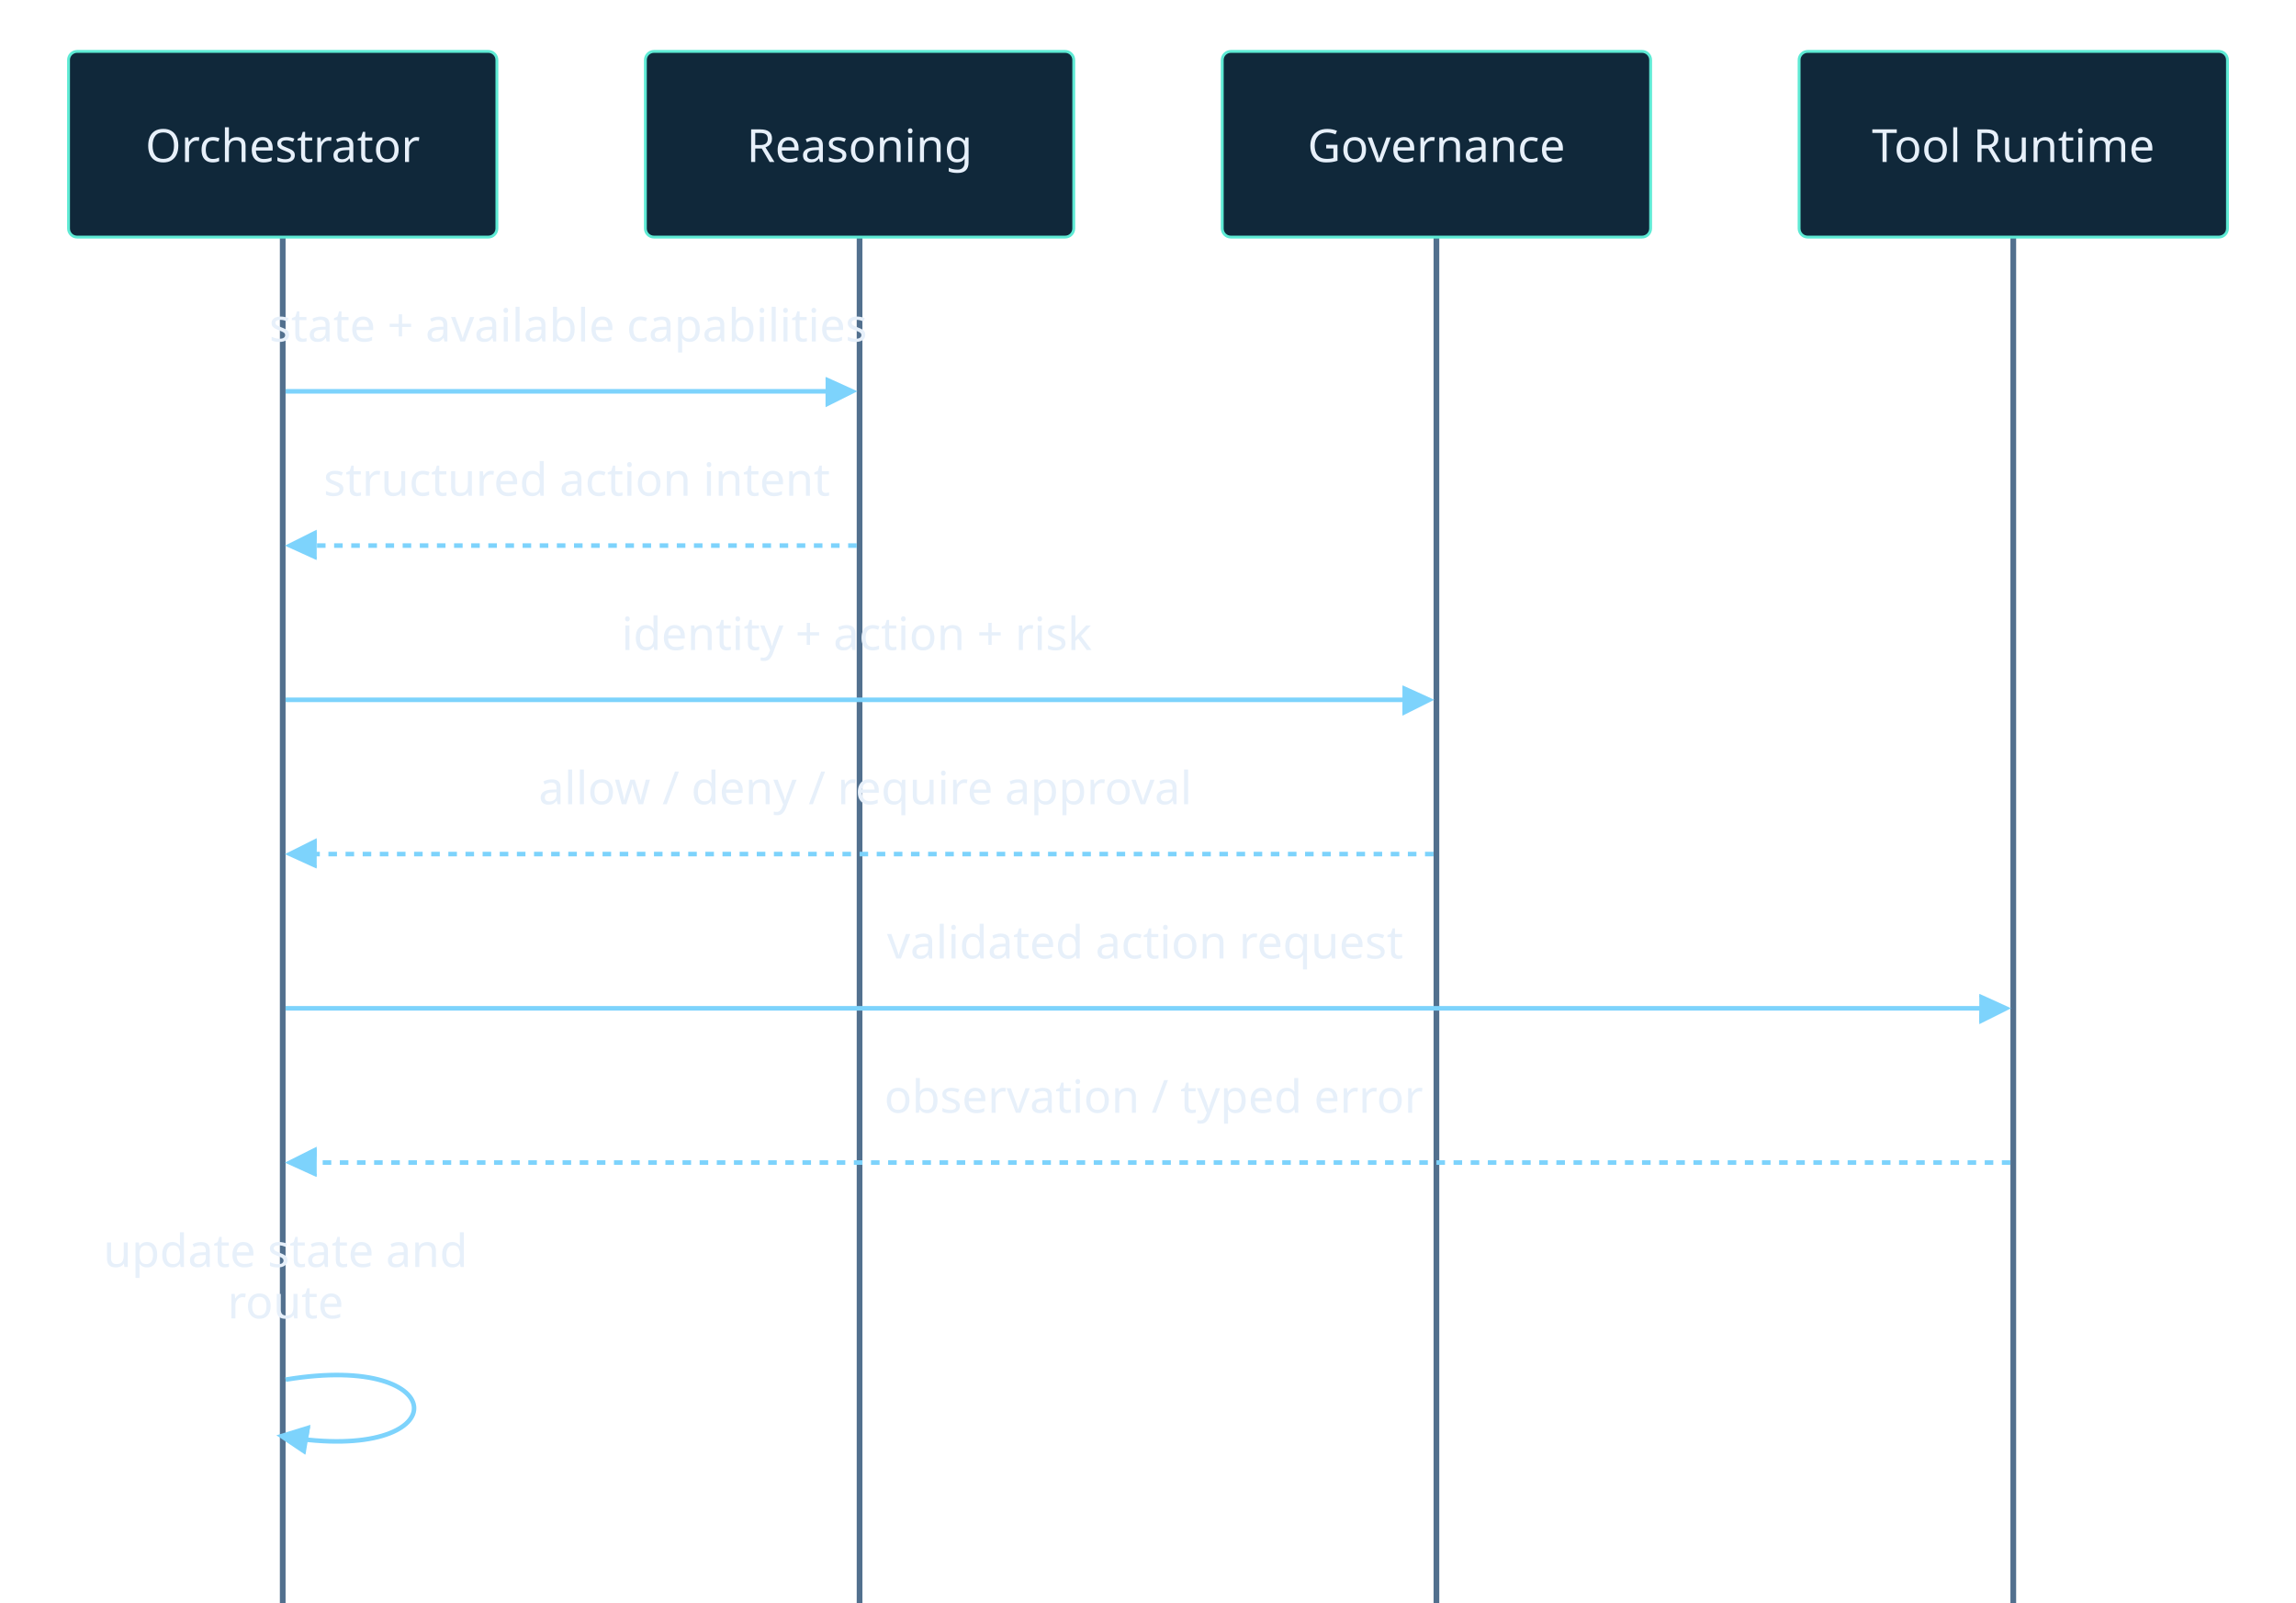
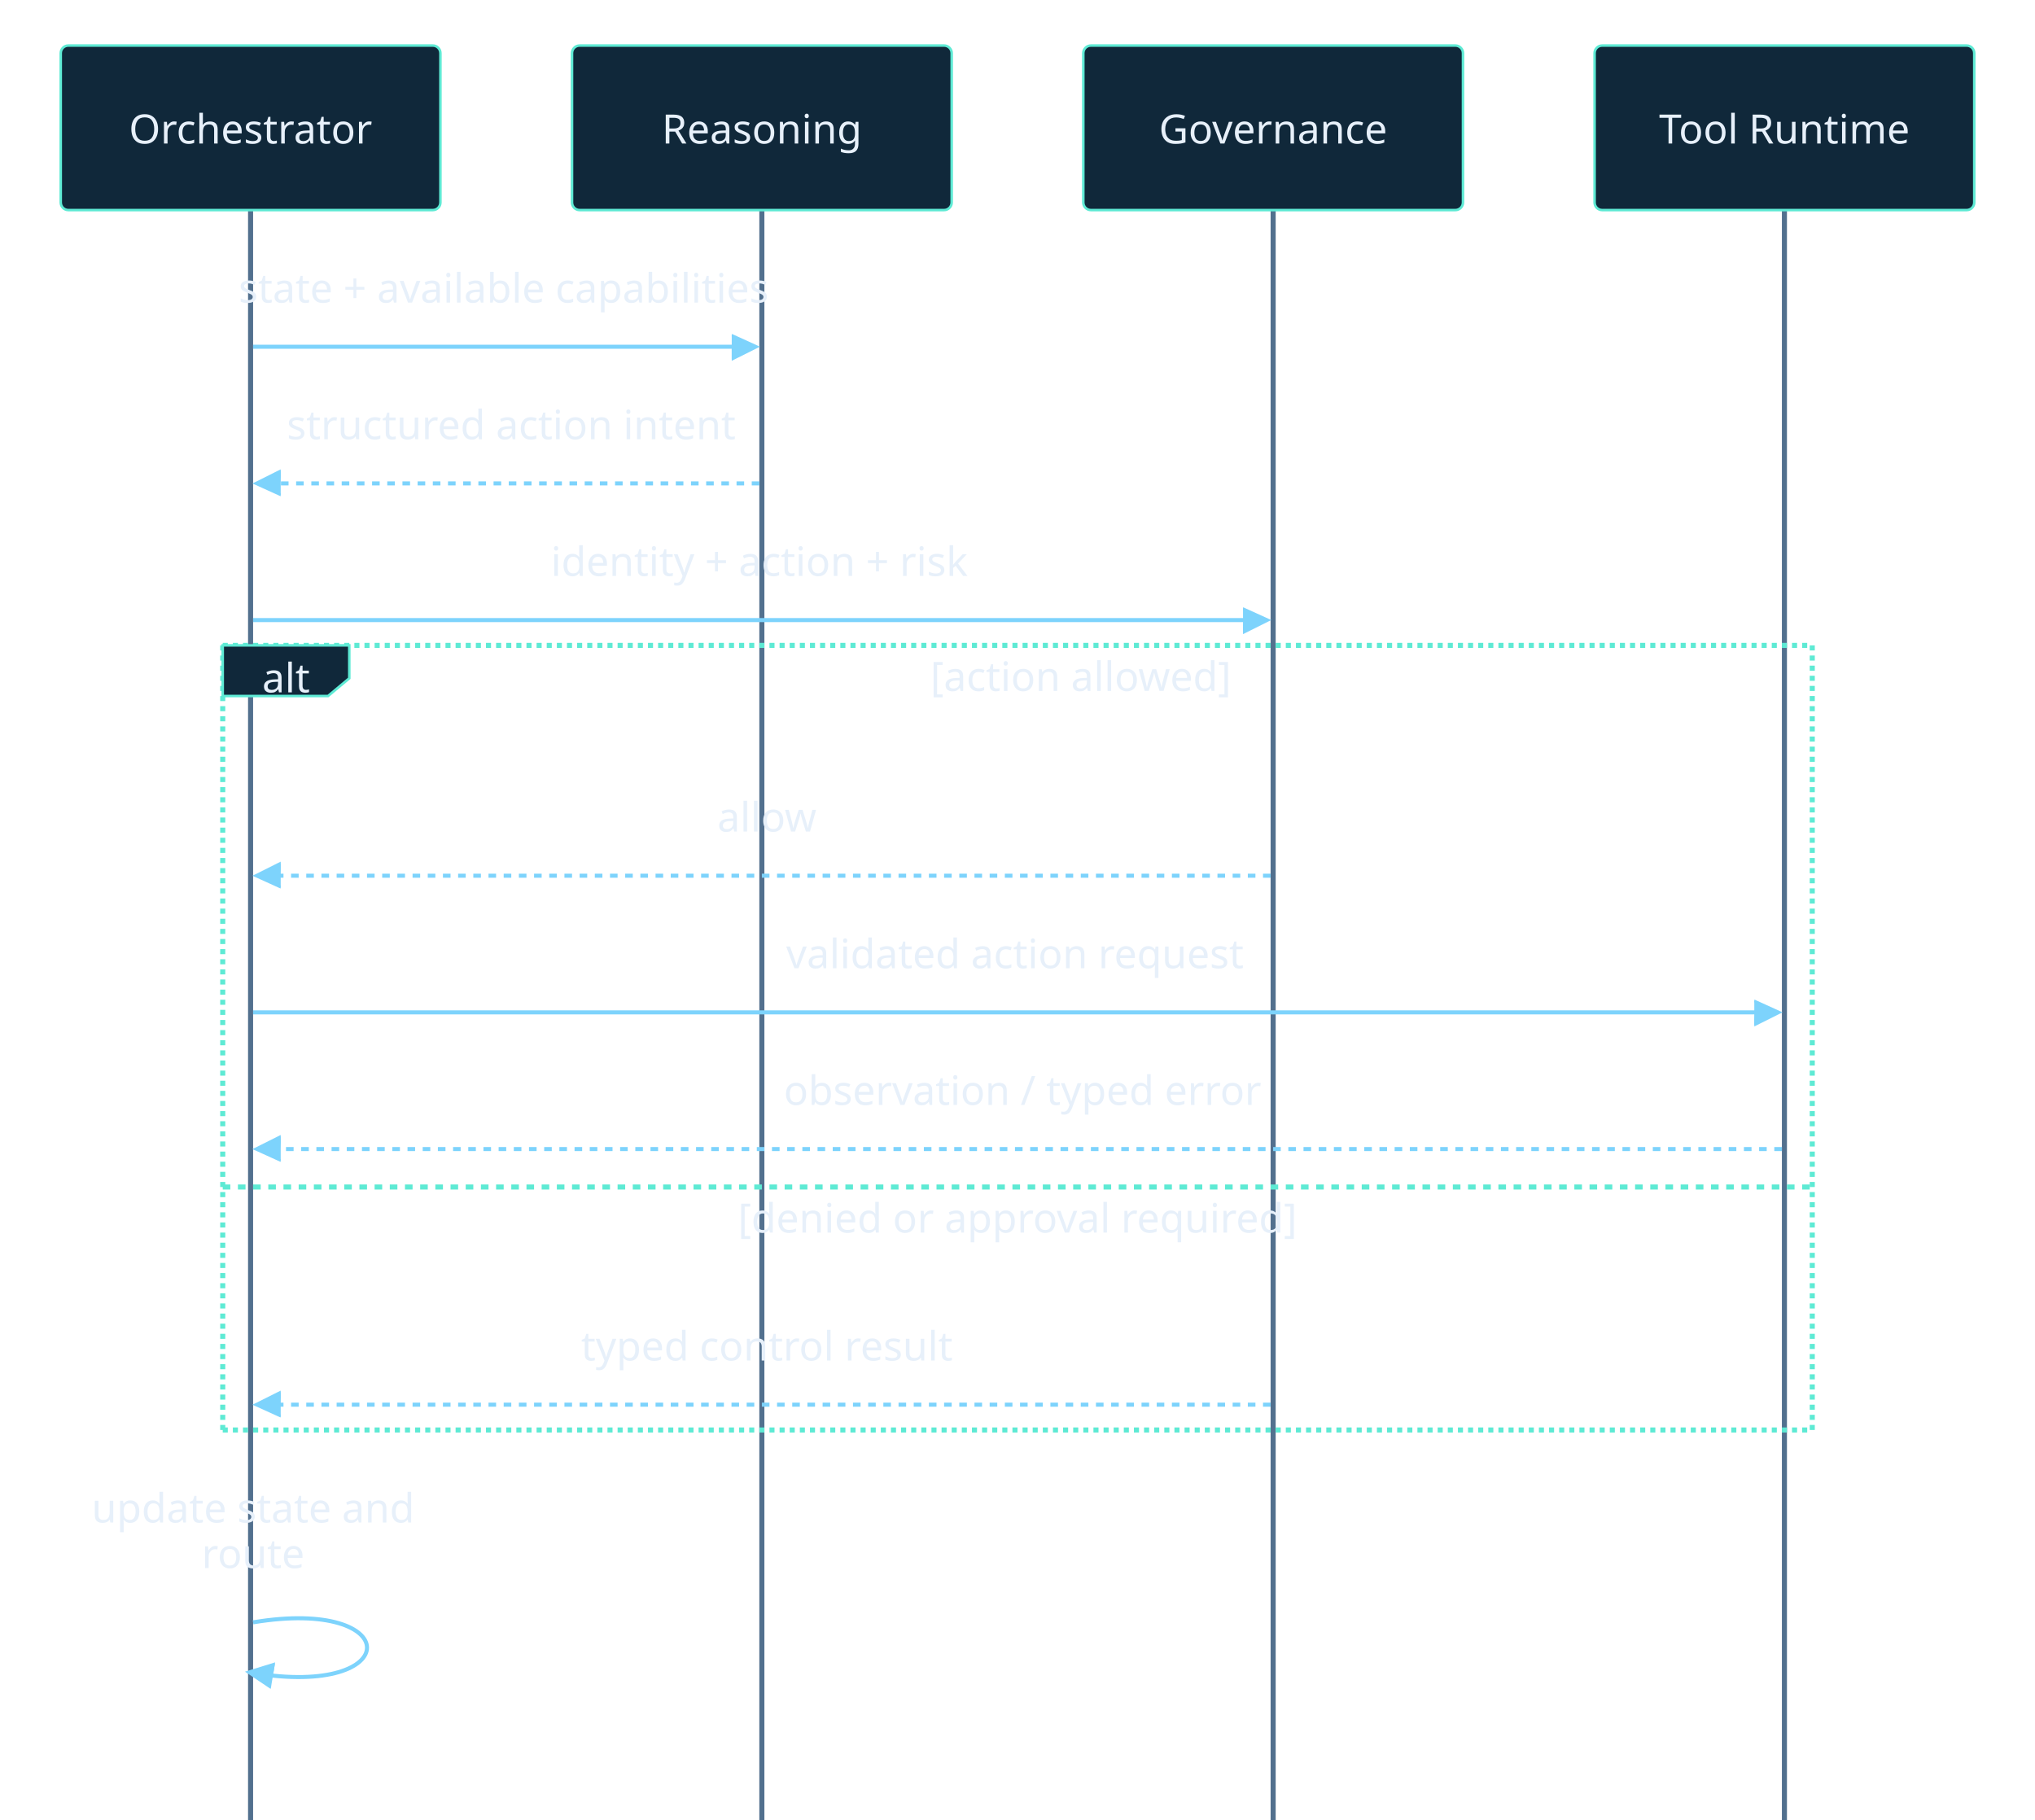
- <svg xmlns="http://www.w3.org/2000/svg" id="my-svg" width="804" height="561" viewBox="-24 -18 804 561" role="graphics-document document" aria-roledescription="sequence" style="background-color: transparent;">
+ <svg xmlns="http://www.w3.org/2000/svg" id="my-svg" width="804" height="719" viewBox="-24 -18 804 719" role="graphics-document document" aria-roledescription="sequence" style="background-color: transparent;">
  <g>
    <line id="actor3" x1="681" y1="65" x2="681" y2="2000" class="actor-line 200" stroke-width="0.5px" stroke="#999" name="T" data-et="life-line" data-id="T" />
    <g id="root-3" data-et="participant" data-type="participant" data-id="T">
      <rect x="606" y="0" fill="#eaeaea" stroke="#666" width="150" height="65" name="T" rx="3" ry="3" class="actor actor-top" />
      <text x="681" y="32.5" dominant-baseline="central" alignment-baseline="central" class="actor actor-box" style="text-anchor: middle; font-size: 16px; font-weight: 400; font-family: &quot;IBM Plex Sans&quot;, system-ui, sans-serif;">
        <tspan x="681" dy="0">Tool Runtime</tspan>
      </text>
    </g>
  </g>
  <g>
    <line id="actor2" x1="479" y1="65" x2="479" y2="2000" class="actor-line 200" stroke-width="0.5px" stroke="#999" name="G" data-et="life-line" data-id="G" />
    <g id="root-2" data-et="participant" data-type="participant" data-id="G">
      <rect x="404" y="0" fill="#eaeaea" stroke="#666" width="150" height="65" name="G" rx="3" ry="3" class="actor actor-top" />
      <text x="479" y="32.5" dominant-baseline="central" alignment-baseline="central" class="actor actor-box" style="text-anchor: middle; font-size: 16px; font-weight: 400; font-family: &quot;IBM Plex Sans&quot;, system-ui, sans-serif;">
        <tspan x="479" dy="0">Governance</tspan>
      </text>
    </g>
  </g>
  <g>
    <line id="actor1" x1="277" y1="65" x2="277" y2="2000" class="actor-line 200" stroke-width="0.5px" stroke="#999" name="R" data-et="life-line" data-id="R" />
    <g id="root-1" data-et="participant" data-type="participant" data-id="R">
      <rect x="202" y="0" fill="#eaeaea" stroke="#666" width="150" height="65" name="R" rx="3" ry="3" class="actor actor-top" />
      <text x="277" y="32.5" dominant-baseline="central" alignment-baseline="central" class="actor actor-box" style="text-anchor: middle; font-size: 16px; font-weight: 400; font-family: &quot;IBM Plex Sans&quot;, system-ui, sans-serif;">
        <tspan x="277" dy="0">Reasoning</tspan>
      </text>
    </g>
  </g>
  <g>
    <line id="actor0" x1="75" y1="65" x2="75" y2="2000" class="actor-line 200" stroke-width="0.5px" stroke="#999" name="O" data-et="life-line" data-id="O" />
    <g id="root-0" data-et="participant" data-type="participant" data-id="O">
      <rect x="0" y="0" fill="#eaeaea" stroke="#666" width="150" height="65" name="O" rx="3" ry="3" class="actor actor-top" />
      <text x="75" y="32.5" dominant-baseline="central" alignment-baseline="central" class="actor actor-box" style="text-anchor: middle; font-size: 16px; font-weight: 400; font-family: &quot;IBM Plex Sans&quot;, system-ui, sans-serif;">
        <tspan x="75" dy="0">Orchestrator</tspan>
      </text>
    </g>
  </g>
  <style>#my-svg{font-family:IBM Plex Sans,system-ui,sans-serif;font-size:16px;fill:#e7f0fa;}@keyframes edge-animation-frame{from{stroke-dashoffset:0;}}@keyframes dash{to{stroke-dashoffset:0;}}#my-svg .edge-animation-slow{stroke-dasharray:9,5!important;stroke-dashoffset:900;animation:dash 50s linear infinite;stroke-linecap:round;}#my-svg .edge-animation-fast{stroke-dasharray:9,5!important;stroke-dashoffset:900;animation:dash 20s linear infinite;stroke-linecap:round;}#my-svg .error-icon{fill:#0d2031;}#my-svg .error-text{fill:#e7f0fa;stroke:#e7f0fa;}#my-svg .edge-thickness-normal{stroke-width:1px;}#my-svg .edge-thickness-thick{stroke-width:3.5px;}#my-svg .edge-pattern-solid{stroke-dasharray:0;}#my-svg .edge-thickness-invisible{stroke-width:0;fill:none;}#my-svg .edge-pattern-dashed{stroke-dasharray:3;}#my-svg .edge-pattern-dotted{stroke-dasharray:2;}#my-svg .marker{fill:#7dd3fc;stroke:#7dd3fc;}#my-svg .marker.cross{stroke:#7dd3fc;}#my-svg svg{font-family:IBM Plex Sans,system-ui,sans-serif;font-size:16px;}#my-svg p{margin:0;}#my-svg .actor{stroke:#5eead4;fill:#10283a;stroke-width:1;}#my-svg rect.actor.outer-path[data-look="neo"]{filter:drop-shadow( 1px 2px 2px rgba(185,185,185,1));}#my-svg rect.note[data-look="neo"]{stroke:#fbbf24;fill:#3a3218;filter:drop-shadow( 1px 2px 2px rgba(185,185,185,1));}#my-svg text.actor&gt;tspan{fill:#e7f0fa;stroke:none;}#my-svg .actor-line{stroke:#52708e;}#my-svg .innerArc{stroke-width:1.5;stroke-dasharray:none;}#my-svg .messageLine0{stroke-width:1.5;stroke-dasharray:none;stroke:#7dd3fc;}#my-svg .messageLine1{stroke-width:1.5;stroke-dasharray:2,2;stroke:#7dd3fc;}#my-svg [id$="-arrowhead"] path{fill:#7dd3fc;stroke:#7dd3fc;}#my-svg .sequenceNumber{fill:#822c03;}#my-svg [id$="-sequencenumber"]{fill:#7dd3fc;}#my-svg [id$="-crosshead"] path{fill:#7dd3fc;stroke:#7dd3fc;}#my-svg .messageText{fill:#e7f0fa;stroke:none;}#my-svg .labelBox{stroke:#5eead4;fill:#10283a;filter:none;}#my-svg .labelText,#my-svg .labelText&gt;tspan{fill:#e7f0fa;stroke:none;}#my-svg .loopText,#my-svg .loopText&gt;tspan{fill:#e7f0fa;stroke:none;}#my-svg .sectionTitle,#my-svg .sectionTitle&gt;tspan{fill:#e7f0fa;stroke:none;}#my-svg .loopLine{stroke-width:2px;stroke-dasharray:2,2;stroke:#5eead4;fill:#5eead4;}#my-svg .note{stroke:#fbbf24;fill:#3a3218;}#my-svg .noteText,#my-svg .noteText&gt;tspan{fill:#fff4ce;stroke:none;font-weight:normal;}#my-svg .activation0{fill:#142f45;stroke:hsl(206.939, 55.056%, 7.451%);}#my-svg .activation1{fill:#142f45;stroke:hsl(206.939, 55.056%, 7.451%);}#my-svg .activation2{fill:#142f45;stroke:hsl(206.939, 55.056%, 7.451%);}#my-svg .actorPopupMenu{position:absolute;}#my-svg .actorPopupMenuPanel{position:absolute;fill:#10283a;box-shadow:0px 8px 16px 0px rgba(0,0,0,0.2);filter:drop-shadow(3px 5px 2px rgb(0 0 0 / 0.4));}#my-svg .actor-man circle,#my-svg line{fill:#10283a;stroke-width:2px;}#my-svg g rect.rect{filter:drop-shadow( 1px 2px 2px rgba(185,185,185,1));stroke:#5eead4;}#my-svg .node .neo-node{stroke:#5eead4;}#my-svg [data-look="neo"].node rect,#my-svg [data-look="neo"].cluster rect,#my-svg [data-look="neo"].node polygon{stroke:url(#my-svg-gradient);filter:drop-shadow( 1px 2px 2px rgba(185,185,185,1));}#my-svg [data-look="neo"].swimlane.cluster rect{filter:none;}#my-svg [data-look="neo"].node path{stroke:url(#my-svg-gradient);stroke-width:1px;}#my-svg [data-look="neo"].node .outer-path{filter:drop-shadow( 1px 2px 2px rgba(185,185,185,1));}#my-svg [data-look="neo"].node .neo-line path{stroke:#5eead4;filter:none;}#my-svg [data-look="neo"].node circle{stroke:url(#my-svg-gradient);filter:drop-shadow( 1px 2px 2px rgba(185,185,185,1));}#my-svg [data-look="neo"].node circle .state-start{fill:#000000;}#my-svg [data-look="neo"].icon-shape .icon{fill:url(#my-svg-gradient);filter:drop-shadow( 1px 2px 2px rgba(185,185,185,1));}#my-svg [data-look="neo"].icon-shape .icon-neo path{stroke:url(#my-svg-gradient);filter:drop-shadow( 1px 2px 2px rgba(185,185,185,1));}#my-svg :root{--mermaid-font-family:IBM Plex Sans,system-ui,sans-serif;}</style>
  <g />
  <defs>
    <symbol id="my-svg-computer" width="24" height="24">
      <path transform="scale(.5)" d="M2 2v13h20v-13h-20zm18 11h-16v-9h16v9zm-10.228 6l.466-1h3.524l.467 1h-4.457zm14.228 3h-24l2-6h2.104l-1.33 4h18.45l-1.297-4h2.073l2 6zm-5-10h-14v-7h14v7z" />
    </symbol>
  </defs>
  <defs>
    <symbol id="my-svg-database" fill-rule="evenodd" clip-rule="evenodd">
      <path transform="scale(.5)" d="M12.258.001l.256.004.255.005.253.008.251.01.249.012.247.015.246.016.242.019.241.02.239.023.236.024.233.027.231.028.229.031.225.032.223.034.22.036.217.038.214.04.211.041.208.043.205.045.201.046.198.048.194.05.191.051.187.053.183.054.18.056.175.057.172.059.168.06.163.061.16.063.155.064.15.066.074.033.073.033.071.034.07.034.069.035.068.035.067.035.066.035.064.036.064.036.062.036.06.036.06.037.058.037.058.037.055.038.055.038.053.038.052.038.051.039.05.039.048.039.047.039.045.04.044.04.043.04.041.04.04.041.039.041.037.041.036.041.034.041.033.042.032.042.03.042.029.042.027.042.026.043.024.043.023.043.021.043.02.043.018.044.017.043.015.044.013.044.012.044.011.045.009.044.007.045.006.045.004.045.002.045.001.045v17l-.001.045-.002.045-.004.045-.006.045-.007.045-.009.044-.011.045-.012.044-.013.044-.015.044-.017.043-.018.044-.02.043-.021.043-.023.043-.024.043-.026.043-.027.042-.029.042-.03.042-.032.042-.033.042-.034.041-.036.041-.037.041-.039.041-.04.041-.041.04-.043.04-.044.04-.045.04-.047.039-.048.039-.05.039-.051.039-.052.038-.053.038-.055.038-.055.038-.058.037-.058.037-.06.037-.06.036-.062.036-.064.036-.064.036-.066.035-.067.035-.068.035-.069.035-.07.034-.071.034-.073.033-.074.033-.15.066-.155.064-.16.063-.163.061-.168.06-.172.059-.175.057-.18.056-.183.054-.187.053-.191.051-.194.05-.198.048-.201.046-.205.045-.208.043-.211.041-.214.04-.217.038-.22.036-.223.034-.225.032-.229.031-.231.028-.233.027-.236.024-.239.023-.241.02-.242.019-.246.016-.247.015-.249.012-.251.01-.253.008-.255.005-.256.004-.258.001-.258-.001-.256-.004-.255-.005-.253-.008-.251-.01-.249-.012-.247-.015-.245-.016-.243-.019-.241-.02-.238-.023-.236-.024-.234-.027-.231-.028-.228-.031-.226-.032-.223-.034-.22-.036-.217-.038-.214-.04-.211-.041-.208-.043-.204-.045-.201-.046-.198-.048-.195-.05-.19-.051-.187-.053-.184-.054-.179-.056-.176-.057-.172-.059-.167-.06-.164-.061-.159-.063-.155-.064-.151-.066-.074-.033-.072-.033-.072-.034-.07-.034-.069-.035-.068-.035-.067-.035-.066-.035-.064-.036-.063-.036-.062-.036-.061-.036-.06-.037-.058-.037-.057-.037-.056-.038-.055-.038-.053-.038-.052-.038-.051-.039-.049-.039-.049-.039-.046-.039-.046-.04-.044-.04-.043-.04-.041-.04-.04-.041-.039-.041-.037-.041-.036-.041-.034-.041-.033-.042-.032-.042-.03-.042-.029-.042-.027-.042-.026-.043-.024-.043-.023-.043-.021-.043-.02-.043-.018-.044-.017-.043-.015-.044-.013-.044-.012-.044-.011-.045-.009-.044-.007-.045-.006-.045-.004-.045-.002-.045-.001-.045v-17l.001-.045.002-.045.004-.045.006-.045.007-.045.009-.044.011-.045.012-.044.013-.044.015-.044.017-.043.018-.044.02-.043.021-.043.023-.043.024-.043.026-.043.027-.042.029-.042.03-.042.032-.042.033-.042.034-.041.036-.041.037-.041.039-.041.04-.041.041-.04.043-.04.044-.04.046-.04.046-.039.049-.039.049-.039.051-.039.052-.038.053-.038.055-.038.056-.038.057-.037.058-.037.06-.037.061-.036.062-.036.063-.036.064-.036.066-.035.067-.035.068-.035.069-.035.07-.034.072-.034.072-.033.074-.033.151-.066.155-.064.159-.063.164-.061.167-.06.172-.059.176-.057.179-.056.184-.054.187-.053.19-.051.195-.05.198-.048.201-.046.204-.045.208-.043.211-.041.214-.04.217-.038.22-.036.223-.034.226-.032.228-.031.231-.028.234-.027.236-.024.238-.023.241-.02.243-.019.245-.016.247-.015.249-.012.251-.01.253-.008.255-.005.256-.004.258-.001.258.001zm-9.258 20.499v.01l.001.021.003.021.004.022.005.021.006.022.007.022.009.023.01.022.011.023.012.023.013.023.015.023.016.024.017.023.018.024.019.024.021.024.022.025.023.024.024.025.052.049.056.05.061.051.066.051.07.051.075.051.079.052.084.052.088.052.092.052.097.052.102.051.105.052.11.052.114.051.119.051.123.051.127.05.131.05.135.05.139.048.144.049.147.047.152.047.155.047.16.045.163.045.167.043.171.043.176.041.178.041.183.039.187.039.19.037.194.035.197.035.202.033.204.031.209.03.212.029.216.027.219.025.222.024.226.021.23.02.233.018.236.016.24.015.243.012.246.01.249.008.253.005.256.004.259.001.26-.001.257-.004.254-.005.25-.008.247-.011.244-.012.241-.014.237-.016.233-.018.231-.021.226-.021.224-.024.22-.026.216-.027.212-.028.21-.031.205-.031.202-.034.198-.034.194-.036.191-.037.187-.039.183-.04.179-.04.175-.042.172-.043.168-.044.163-.045.16-.046.155-.046.152-.047.148-.048.143-.049.139-.049.136-.05.131-.05.126-.05.123-.051.118-.052.114-.051.11-.052.106-.052.101-.052.096-.052.092-.052.088-.053.083-.051.079-.052.074-.052.07-.051.065-.051.06-.051.056-.05.051-.05.023-.024.023-.025.021-.024.02-.024.019-.024.018-.024.017-.024.015-.023.014-.024.013-.023.012-.023.01-.023.01-.022.008-.022.006-.022.006-.022.004-.022.004-.021.001-.021.001-.021v-4.127l-.077.055-.08.053-.083.054-.085.053-.087.052-.09.052-.093.051-.095.05-.097.05-.1.049-.102.049-.105.048-.106.047-.109.047-.111.046-.114.045-.115.045-.118.044-.12.043-.122.042-.124.042-.126.041-.128.04-.13.04-.132.038-.134.038-.135.037-.138.037-.139.035-.142.035-.143.034-.144.033-.147.032-.148.031-.15.03-.151.03-.153.029-.154.027-.156.027-.158.026-.159.025-.161.024-.162.023-.163.022-.165.021-.166.02-.167.019-.169.018-.169.017-.171.016-.173.015-.173.014-.175.013-.175.012-.177.011-.178.01-.179.008-.179.008-.181.006-.182.005-.182.004-.184.003-.184.002h-.37l-.184-.002-.184-.003-.182-.004-.182-.005-.181-.006-.179-.008-.179-.008-.178-.01-.176-.011-.176-.012-.175-.013-.173-.014-.172-.015-.171-.016-.17-.017-.169-.018-.167-.019-.166-.02-.165-.021-.163-.022-.162-.023-.161-.024-.159-.025-.157-.026-.156-.027-.155-.027-.153-.029-.151-.03-.15-.03-.148-.031-.146-.032-.145-.033-.143-.034-.141-.035-.14-.035-.137-.037-.136-.037-.134-.038-.132-.038-.13-.04-.128-.04-.126-.041-.124-.042-.122-.042-.12-.044-.117-.043-.116-.045-.113-.045-.112-.046-.109-.047-.106-.047-.105-.048-.102-.049-.1-.049-.097-.05-.095-.05-.093-.052-.09-.051-.087-.052-.085-.053-.083-.054-.08-.054-.077-.054v4.127zm0-5.654v.011l.001.021.003.021.004.021.005.022.006.022.007.022.009.022.01.022.011.023.012.023.013.023.015.024.016.023.017.024.018.024.019.024.021.024.022.024.023.025.024.024.052.05.056.05.061.05.066.051.07.051.075.052.079.051.084.052.088.052.092.052.097.052.102.052.105.052.11.051.114.051.119.052.123.05.127.051.131.05.135.049.139.049.144.048.147.048.152.047.155.046.16.045.163.045.167.044.171.042.176.042.178.04.183.04.187.038.19.037.194.036.197.034.202.033.204.032.209.03.212.028.216.027.219.025.222.024.226.022.23.02.233.018.236.016.24.014.243.012.246.01.249.008.253.006.256.003.259.001.26-.001.257-.003.254-.006.25-.008.247-.01.244-.012.241-.015.237-.016.233-.018.231-.02.226-.022.224-.024.22-.025.216-.027.212-.029.21-.03.205-.032.202-.033.198-.035.194-.036.191-.037.187-.039.183-.039.179-.041.175-.042.172-.043.168-.044.163-.045.16-.045.155-.047.152-.047.148-.048.143-.048.139-.05.136-.049.131-.05.126-.051.123-.051.118-.051.114-.052.11-.052.106-.052.101-.052.096-.052.092-.052.088-.052.083-.052.079-.052.074-.051.07-.052.065-.051.06-.05.056-.051.051-.049.023-.025.023-.024.021-.025.02-.024.019-.024.018-.024.017-.024.015-.023.014-.023.013-.024.012-.022.01-.023.01-.023.008-.022.006-.022.006-.022.004-.021.004-.022.001-.021.001-.021v-4.139l-.077.054-.08.054-.083.054-.085.052-.087.053-.09.051-.093.051-.095.051-.097.05-.1.049-.102.049-.105.048-.106.047-.109.047-.111.046-.114.045-.115.044-.118.044-.12.044-.122.042-.124.042-.126.041-.128.04-.13.039-.132.039-.134.038-.135.037-.138.036-.139.036-.142.035-.143.033-.144.033-.147.033-.148.031-.15.03-.151.03-.153.028-.154.028-.156.027-.158.026-.159.025-.161.024-.162.023-.163.022-.165.021-.166.02-.167.019-.169.018-.169.017-.171.016-.173.015-.173.014-.175.013-.175.012-.177.011-.178.009-.179.009-.179.007-.181.007-.182.005-.182.004-.184.003-.184.002h-.37l-.184-.002-.184-.003-.182-.004-.182-.005-.181-.007-.179-.007-.179-.009-.178-.009-.176-.011-.176-.012-.175-.013-.173-.014-.172-.015-.171-.016-.17-.017-.169-.018-.167-.019-.166-.02-.165-.021-.163-.022-.162-.023-.161-.024-.159-.025-.157-.026-.156-.027-.155-.028-.153-.028-.151-.03-.15-.03-.148-.031-.146-.033-.145-.033-.143-.033-.141-.035-.14-.036-.137-.036-.136-.037-.134-.038-.132-.039-.13-.039-.128-.04-.126-.041-.124-.042-.122-.043-.12-.043-.117-.044-.116-.044-.113-.046-.112-.046-.109-.046-.106-.047-.105-.048-.102-.049-.1-.049-.097-.05-.095-.051-.093-.051-.09-.051-.087-.053-.085-.052-.083-.054-.08-.054-.077-.054v4.139zm0-5.666v.011l.001.02.003.022.004.021.005.022.006.021.007.022.009.023.01.022.011.023.012.023.013.023.015.023.016.024.017.024.018.023.019.024.021.025.022.024.023.024.024.025.052.05.056.05.061.05.066.051.07.051.075.052.079.051.084.052.088.052.092.052.097.052.102.052.105.051.11.052.114.051.119.051.123.051.127.05.131.05.135.05.139.049.144.048.147.048.152.047.155.046.16.045.163.045.167.043.171.043.176.042.178.04.183.04.187.038.19.037.194.036.197.034.202.033.204.032.209.03.212.028.216.027.219.025.222.024.226.021.23.02.233.018.236.017.24.014.243.012.246.01.249.008.253.006.256.003.259.001.26-.001.257-.003.254-.006.25-.008.247-.01.244-.013.241-.014.237-.016.233-.018.231-.02.226-.022.224-.024.22-.025.216-.027.212-.029.21-.03.205-.032.202-.033.198-.035.194-.036.191-.037.187-.039.183-.039.179-.041.175-.042.172-.043.168-.044.163-.045.16-.045.155-.047.152-.047.148-.048.143-.049.139-.049.136-.049.131-.051.126-.05.123-.051.118-.052.114-.051.11-.052.106-.052.101-.052.096-.052.092-.052.088-.052.083-.052.079-.052.074-.052.07-.051.065-.051.06-.051.056-.05.051-.049.023-.025.023-.025.021-.024.02-.024.019-.024.018-.024.017-.024.015-.023.014-.024.013-.023.012-.023.01-.022.01-.023.008-.022.006-.022.006-.022.004-.022.004-.021.001-.021.001-.021v-4.153l-.077.054-.08.054-.083.053-.085.053-.087.053-.09.051-.093.051-.095.051-.097.05-.1.049-.102.048-.105.048-.106.048-.109.046-.111.046-.114.046-.115.044-.118.044-.12.043-.122.043-.124.042-.126.041-.128.04-.13.039-.132.039-.134.038-.135.037-.138.036-.139.036-.142.034-.143.034-.144.033-.147.032-.148.032-.15.03-.151.03-.153.028-.154.028-.156.027-.158.026-.159.024-.161.024-.162.023-.163.023-.165.021-.166.02-.167.019-.169.018-.169.017-.171.016-.173.015-.173.014-.175.013-.175.012-.177.01-.178.01-.179.009-.179.007-.181.006-.182.006-.182.004-.184.003-.184.001-.185.001-.185-.001-.184-.001-.184-.003-.182-.004-.182-.006-.181-.006-.179-.007-.179-.009-.178-.01-.176-.01-.176-.012-.175-.013-.173-.014-.172-.015-.171-.016-.17-.017-.169-.018-.167-.019-.166-.02-.165-.021-.163-.023-.162-.023-.161-.024-.159-.024-.157-.026-.156-.027-.155-.028-.153-.028-.151-.03-.15-.03-.148-.032-.146-.032-.145-.033-.143-.034-.141-.034-.14-.036-.137-.036-.136-.037-.134-.038-.132-.039-.13-.039-.128-.041-.126-.041-.124-.041-.122-.043-.12-.043-.117-.044-.116-.044-.113-.046-.112-.046-.109-.046-.106-.048-.105-.048-.102-.048-.1-.05-.097-.049-.095-.051-.093-.051-.09-.052-.087-.052-.085-.053-.083-.053-.08-.054-.077-.054v4.153zm8.74-8.179l-.257.004-.254.005-.25.008-.247.011-.244.012-.241.014-.237.016-.233.018-.231.021-.226.022-.224.023-.22.026-.216.027-.212.028-.21.031-.205.032-.202.033-.198.034-.194.036-.191.038-.187.038-.183.04-.179.041-.175.042-.172.043-.168.043-.163.045-.16.046-.155.046-.152.048-.148.048-.143.048-.139.049-.136.05-.131.05-.126.051-.123.051-.118.051-.114.052-.11.052-.106.052-.101.052-.096.052-.092.052-.088.052-.083.052-.079.052-.074.051-.07.052-.065.051-.06.05-.056.05-.051.05-.023.025-.023.024-.021.024-.02.025-.019.024-.018.024-.017.023-.015.024-.014.023-.013.023-.012.023-.01.023-.01.022-.008.022-.006.023-.006.021-.004.022-.004.021-.001.021-.001.021.001.021.001.021.004.021.004.022.006.021.006.023.008.022.01.022.01.023.012.023.013.023.014.023.015.024.017.023.018.024.019.024.02.025.021.024.023.024.023.025.051.05.056.05.06.05.065.051.07.052.074.051.079.052.083.052.088.052.092.052.096.052.101.052.106.052.11.052.114.052.118.051.123.051.126.051.131.05.136.05.139.049.143.048.148.048.152.048.155.046.16.046.163.045.168.043.172.043.175.042.179.041.183.04.187.038.191.038.194.036.198.034.202.033.205.032.21.031.212.028.216.027.22.026.224.023.226.022.231.021.233.018.237.016.241.014.244.012.247.011.25.008.254.005.257.004.26.001.26-.001.257-.004.254-.005.25-.008.247-.011.244-.012.241-.014.237-.016.233-.018.231-.021.226-.022.224-.023.22-.026.216-.027.212-.028.21-.031.205-.032.202-.033.198-.034.194-.036.191-.038.187-.038.183-.04.179-.041.175-.042.172-.043.168-.043.163-.045.16-.046.155-.046.152-.048.148-.048.143-.048.139-.049.136-.05.131-.05.126-.051.123-.051.118-.051.114-.052.11-.052.106-.052.101-.052.096-.052.092-.052.088-.052.083-.052.079-.052.074-.051.07-.052.065-.051.06-.05.056-.05.051-.05.023-.025.023-.024.021-.024.02-.025.019-.024.018-.024.017-.023.015-.024.014-.023.013-.023.012-.023.01-.023.01-.022.008-.022.006-.023.006-.021.004-.022.004-.021.001-.021.001-.021-.001-.021-.001-.021-.004-.021-.004-.022-.006-.021-.006-.023-.008-.022-.01-.022-.01-.023-.012-.023-.013-.023-.014-.023-.015-.024-.017-.023-.018-.024-.019-.024-.02-.025-.021-.024-.023-.024-.023-.025-.051-.05-.056-.05-.06-.05-.065-.051-.07-.052-.074-.051-.079-.052-.083-.052-.088-.052-.092-.052-.096-.052-.101-.052-.106-.052-.11-.052-.114-.052-.118-.051-.123-.051-.126-.051-.131-.05-.136-.05-.139-.049-.143-.048-.148-.048-.152-.048-.155-.046-.16-.046-.163-.045-.168-.043-.172-.043-.175-.042-.179-.041-.183-.04-.187-.038-.191-.038-.194-.036-.198-.034-.202-.033-.205-.032-.21-.031-.212-.028-.216-.027-.22-.026-.224-.023-.226-.022-.231-.021-.233-.018-.237-.016-.241-.014-.244-.012-.247-.011-.25-.008-.254-.005-.257-.004-.26-.001-.26.001z" />
    </symbol>
  </defs>
  <defs>
    <symbol id="my-svg-clock" width="24" height="24">
      <path transform="scale(.5)" d="M12 2c5.514 0 10 4.486 10 10s-4.486 10-10 10-10-4.486-10-10 4.486-10 10-10zm0-2c-6.627 0-12 5.373-12 12s5.373 12 12 12 12-5.373 12-12-5.373-12-12-12zm5.848 12.459c.202.038.202.333.001.372-1.907.361-6.045 1.111-6.547 1.111-.719 0-1.301-.582-1.301-1.301 0-.512.77-5.447 1.125-7.445.034-.192.312-.181.343.014l.985 6.238 5.394 1.011z" />
    </symbol>
  </defs>
  <defs>
    <marker id="my-svg-arrowhead" refX="7.9" refY="5" markerUnits="userSpaceOnUse" markerWidth="12" markerHeight="12" orient="auto-start-reverse">
      <path d="M -1 0 L 10 5 L 0 10 z" />
    </marker>
  </defs>
  <defs>
    <marker id="my-svg-crosshead" markerWidth="15" markerHeight="8" orient="auto" refX="4" refY="4.5">
      <path fill="none" stroke="#000000" stroke-width="1pt" d="M 1,2 L 6,7 M 6,2 L 1,7" style="stroke-dasharray: 0, 0;" />
    </marker>
  </defs>
  <defs>
    <marker id="my-svg-filled-head" refX="15.5" refY="7" markerWidth="20" markerHeight="28" orient="auto">
      <path d="M 18,7 L9,13 L14,7 L9,1 Z" />
    </marker>
  </defs>
  <defs>
    <marker id="my-svg-sequencenumber" refX="15" refY="15" markerWidth="60" markerHeight="40" orient="auto">
      <circle cx="15" cy="15" r="6" />
    </marker>
  </defs>
  <defs>
    <marker id="my-svg-solidTopArrowHead" refX="7.9" refY="7.25" markerUnits="userSpaceOnUse" markerWidth="12" markerHeight="12" orient="auto-start-reverse">
      <path d="M 0 0 L 10 8 L 0 8 z" />
    </marker>
  </defs>
  <defs>
    <marker id="my-svg-solidBottomArrowHead" refX="7.9" refY="0.75" markerUnits="userSpaceOnUse" markerWidth="12" markerHeight="12" orient="auto-start-reverse">
      <path d="M 0 0 L 10 0 L 0 8 z" />
    </marker>
  </defs>
  <defs>
    <marker id="my-svg-stickTopArrowHead" refX="7.5" refY="7" markerUnits="userSpaceOnUse" markerWidth="12" markerHeight="12" orient="auto-start-reverse">
      <path d="M 0 0 L 7 7" stroke="black" stroke-width="1.5" fill="none" />
    </marker>
  </defs>
  <defs>
    <marker id="my-svg-stickBottomArrowHead" refX="7.5" refY="0" markerUnits="userSpaceOnUse" markerWidth="12" markerHeight="12" orient="auto-start-reverse">
      <path d="M 0 7 L 7 0" stroke="black" stroke-width="1.5" fill="none" />
    </marker>
  </defs>
+   <g data-et="control-structure" data-id="i9">
+     <line x1="64" y1="237" x2="692" y2="237" class="loopLine" />
+     <line x1="692" y1="237" x2="692" y2="547" class="loopLine" />
+     <line x1="64" y1="547" x2="692" y2="547" class="loopLine" />
+     <line x1="64" y1="237" x2="64" y2="547" class="loopLine" />
+     <line x1="64" y1="451" x2="692" y2="451" class="loopLine" style="stroke-dasharray: 3, 3;" />
+     <polygon points="64,237 114,237 114,250 105.6,257 64,257" class="labelBox" />
+     <text x="89" y="250" text-anchor="middle" dominant-baseline="middle" alignment-baseline="middle" class="labelText" style="font-family: &quot;IBM Plex Sans&quot;, system-ui, sans-serif; font-size: 16px; font-weight: 400;">alt</text>
+     <text x="403" y="255" text-anchor="middle" class="loopText" style="font-family: &quot;IBM Plex Sans&quot;, system-ui, sans-serif; font-size: 16px; font-weight: 400;">
+       <tspan x="403">[action allowed]</tspan>
+     </text>
+     <text x="378" y="469" text-anchor="middle" class="sectionTitle" style="font-family: &quot;IBM Plex Sans&quot;, system-ui, sans-serif; font-size: 16px; font-weight: 400;">[denied or approval required]</text>
+   </g>
  <text x="175" y="80" text-anchor="middle" dominant-baseline="middle" alignment-baseline="middle" class="messageText" dy="1em" style="font-family: &quot;IBM Plex Sans&quot;, system-ui, sans-serif; font-size: 16px; font-weight: 400;">state + available capabilities</text>
  <line x1="76" y1="119" x2="273" y2="119" class="messageLine0" data-et="message" data-id="i0" data-from="O" data-to="R" stroke-width="2" stroke="none" marker-end="url(#my-svg-arrowhead)" style="fill: none;" />
  <text x="178" y="134" text-anchor="middle" dominant-baseline="middle" alignment-baseline="middle" class="messageText" dy="1em" style="font-family: &quot;IBM Plex Sans&quot;, system-ui, sans-serif; font-size: 16px; font-weight: 400;">structured action intent</text>
  <line x1="276" y1="173" x2="79" y2="173" class="messageLine1" data-et="message" data-id="i1" data-from="R" data-to="O" stroke-width="2" stroke="none" marker-end="url(#my-svg-arrowhead)" style="stroke-dasharray: 3, 3; fill: none;" />
  <text x="276" y="188" text-anchor="middle" dominant-baseline="middle" alignment-baseline="middle" class="messageText" dy="1em" style="font-family: &quot;IBM Plex Sans&quot;, system-ui, sans-serif; font-size: 16px; font-weight: 400;">identity + action + risk</text>
  <line x1="76" y1="227" x2="475" y2="227" class="messageLine0" data-et="message" data-id="i2" data-from="O" data-to="G" stroke-width="2" stroke="none" marker-end="url(#my-svg-arrowhead)" style="fill: none;" />
-   <text x="279" y="242" text-anchor="middle" dominant-baseline="middle" alignment-baseline="middle" class="messageText" dy="1em" style="font-family: &quot;IBM Plex Sans&quot;, system-ui, sans-serif; font-size: 16px; font-weight: 400;">allow / deny / require approval</text>
-   <line x1="478" y1="281" x2="79" y2="281" class="messageLine1" data-et="message" data-id="i3" data-from="G" data-to="O" stroke-width="2" stroke="none" marker-end="url(#my-svg-arrowhead)" style="stroke-dasharray: 3, 3; fill: none;" />
-   <text x="377" y="296" text-anchor="middle" dominant-baseline="middle" alignment-baseline="middle" class="messageText" dy="1em" style="font-family: &quot;IBM Plex Sans&quot;, system-ui, sans-serif; font-size: 16px; font-weight: 400;">validated action request</text>
-   <line x1="76" y1="335" x2="677" y2="335" class="messageLine0" data-et="message" data-id="i4" data-from="O" data-to="T" stroke-width="2" stroke="none" marker-end="url(#my-svg-arrowhead)" style="fill: none;" />
-   <text x="380" y="350" text-anchor="middle" dominant-baseline="middle" alignment-baseline="middle" class="messageText" dy="1em" style="font-family: &quot;IBM Plex Sans&quot;, system-ui, sans-serif; font-size: 16px; font-weight: 400;">observation / typed error</text>
-   <line x1="680" y1="389" x2="79" y2="389" class="messageLine1" data-et="message" data-id="i5" data-from="T" data-to="O" stroke-width="2" stroke="none" marker-end="url(#my-svg-arrowhead)" style="stroke-dasharray: 3, 3; fill: none;" />
-   <text x="76" y="404" text-anchor="middle" dominant-baseline="middle" alignment-baseline="middle" class="messageText" dy="1em" style="font-family: &quot;IBM Plex Sans&quot;, system-ui, sans-serif; font-size: 16px; font-weight: 400;">update state and</text>
-   <text x="76" y="422" text-anchor="middle" dominant-baseline="middle" alignment-baseline="middle" class="messageText" dy="1em" style="font-family: &quot;IBM Plex Sans&quot;, system-ui, sans-serif; font-size: 16px; font-weight: 400;">route</text>
-   <path d="M 76,465 C 136,455 136,495 76,485" class="messageLine0" data-et="message" data-id="i6" data-from="O" data-to="O" stroke-width="2" stroke="none" marker-end="url(#my-svg-arrowhead)" style="fill: none;" />
+   <text x="279" y="289" text-anchor="middle" dominant-baseline="middle" alignment-baseline="middle" class="messageText" dy="1em" style="font-family: &quot;IBM Plex Sans&quot;, system-ui, sans-serif; font-size: 16px; font-weight: 400;">allow</text>
+   <line x1="478" y1="328" x2="79" y2="328" class="messageLine1" data-et="message" data-id="i4" data-from="G" data-to="O" stroke-width="2" stroke="none" marker-end="url(#my-svg-arrowhead)" style="stroke-dasharray: 3, 3; fill: none;" />
+   <text x="377" y="343" text-anchor="middle" dominant-baseline="middle" alignment-baseline="middle" class="messageText" dy="1em" style="font-family: &quot;IBM Plex Sans&quot;, system-ui, sans-serif; font-size: 16px; font-weight: 400;">validated action request</text>
+   <line x1="76" y1="382" x2="677" y2="382" class="messageLine0" data-et="message" data-id="i5" data-from="O" data-to="T" stroke-width="2" stroke="none" marker-end="url(#my-svg-arrowhead)" style="fill: none;" />
+   <text x="380" y="397" text-anchor="middle" dominant-baseline="middle" alignment-baseline="middle" class="messageText" dy="1em" style="font-family: &quot;IBM Plex Sans&quot;, system-ui, sans-serif; font-size: 16px; font-weight: 400;">observation / typed error</text>
+   <line x1="680" y1="436" x2="79" y2="436" class="messageLine1" data-et="message" data-id="i6" data-from="T" data-to="O" stroke-width="2" stroke="none" marker-end="url(#my-svg-arrowhead)" style="stroke-dasharray: 3, 3; fill: none;" />
+   <text x="279" y="498" text-anchor="middle" dominant-baseline="middle" alignment-baseline="middle" class="messageText" dy="1em" style="font-family: &quot;IBM Plex Sans&quot;, system-ui, sans-serif; font-size: 16px; font-weight: 400;">typed control result</text>
+   <line x1="478" y1="537" x2="79" y2="537" class="messageLine1" data-et="message" data-id="i8" data-from="G" data-to="O" stroke-width="2" stroke="none" marker-end="url(#my-svg-arrowhead)" style="stroke-dasharray: 3, 3; fill: none;" />
+   <text x="76" y="562" text-anchor="middle" dominant-baseline="middle" alignment-baseline="middle" class="messageText" dy="1em" style="font-family: &quot;IBM Plex Sans&quot;, system-ui, sans-serif; font-size: 16px; font-weight: 400;">update state and</text>
+   <text x="76" y="580" text-anchor="middle" dominant-baseline="middle" alignment-baseline="middle" class="messageText" dy="1em" style="font-family: &quot;IBM Plex Sans&quot;, system-ui, sans-serif; font-size: 16px; font-weight: 400;">route</text>
+   <path d="M 76,623 C 136,613 136,653 76,643" class="messageLine0" data-et="message" data-id="i10" data-from="O" data-to="O" stroke-width="2" stroke="none" marker-end="url(#my-svg-arrowhead)" style="fill: none;" />
  <style>/* Mermaid CLI 生成阶段使用；学习页面容器样式位于 blueprint.css。 */
.nodeLabel,
.edgeLabel,
.messageText,
.loopText,
.stateLabel,
.labelText,
.actor {
  font-family: "IBM Plex Sans", system-ui, sans-serif !important;
}

.edgeLabel,
.labelBkg {
  background-color: #091421 !important;
}

.flowchart-link,
.messageLine0,
.messageLine1,
.transition {
  stroke-width: 1.6px !important;
}

.actor-line {
  stroke: #52708e !important;
}

.state-note rect,
.note {
  filter: none !important;
}

.statediagram .edgeLabel {
  font-size: 12px !important;
  line-height: 1.2 !important;
}
</style>
</svg>
